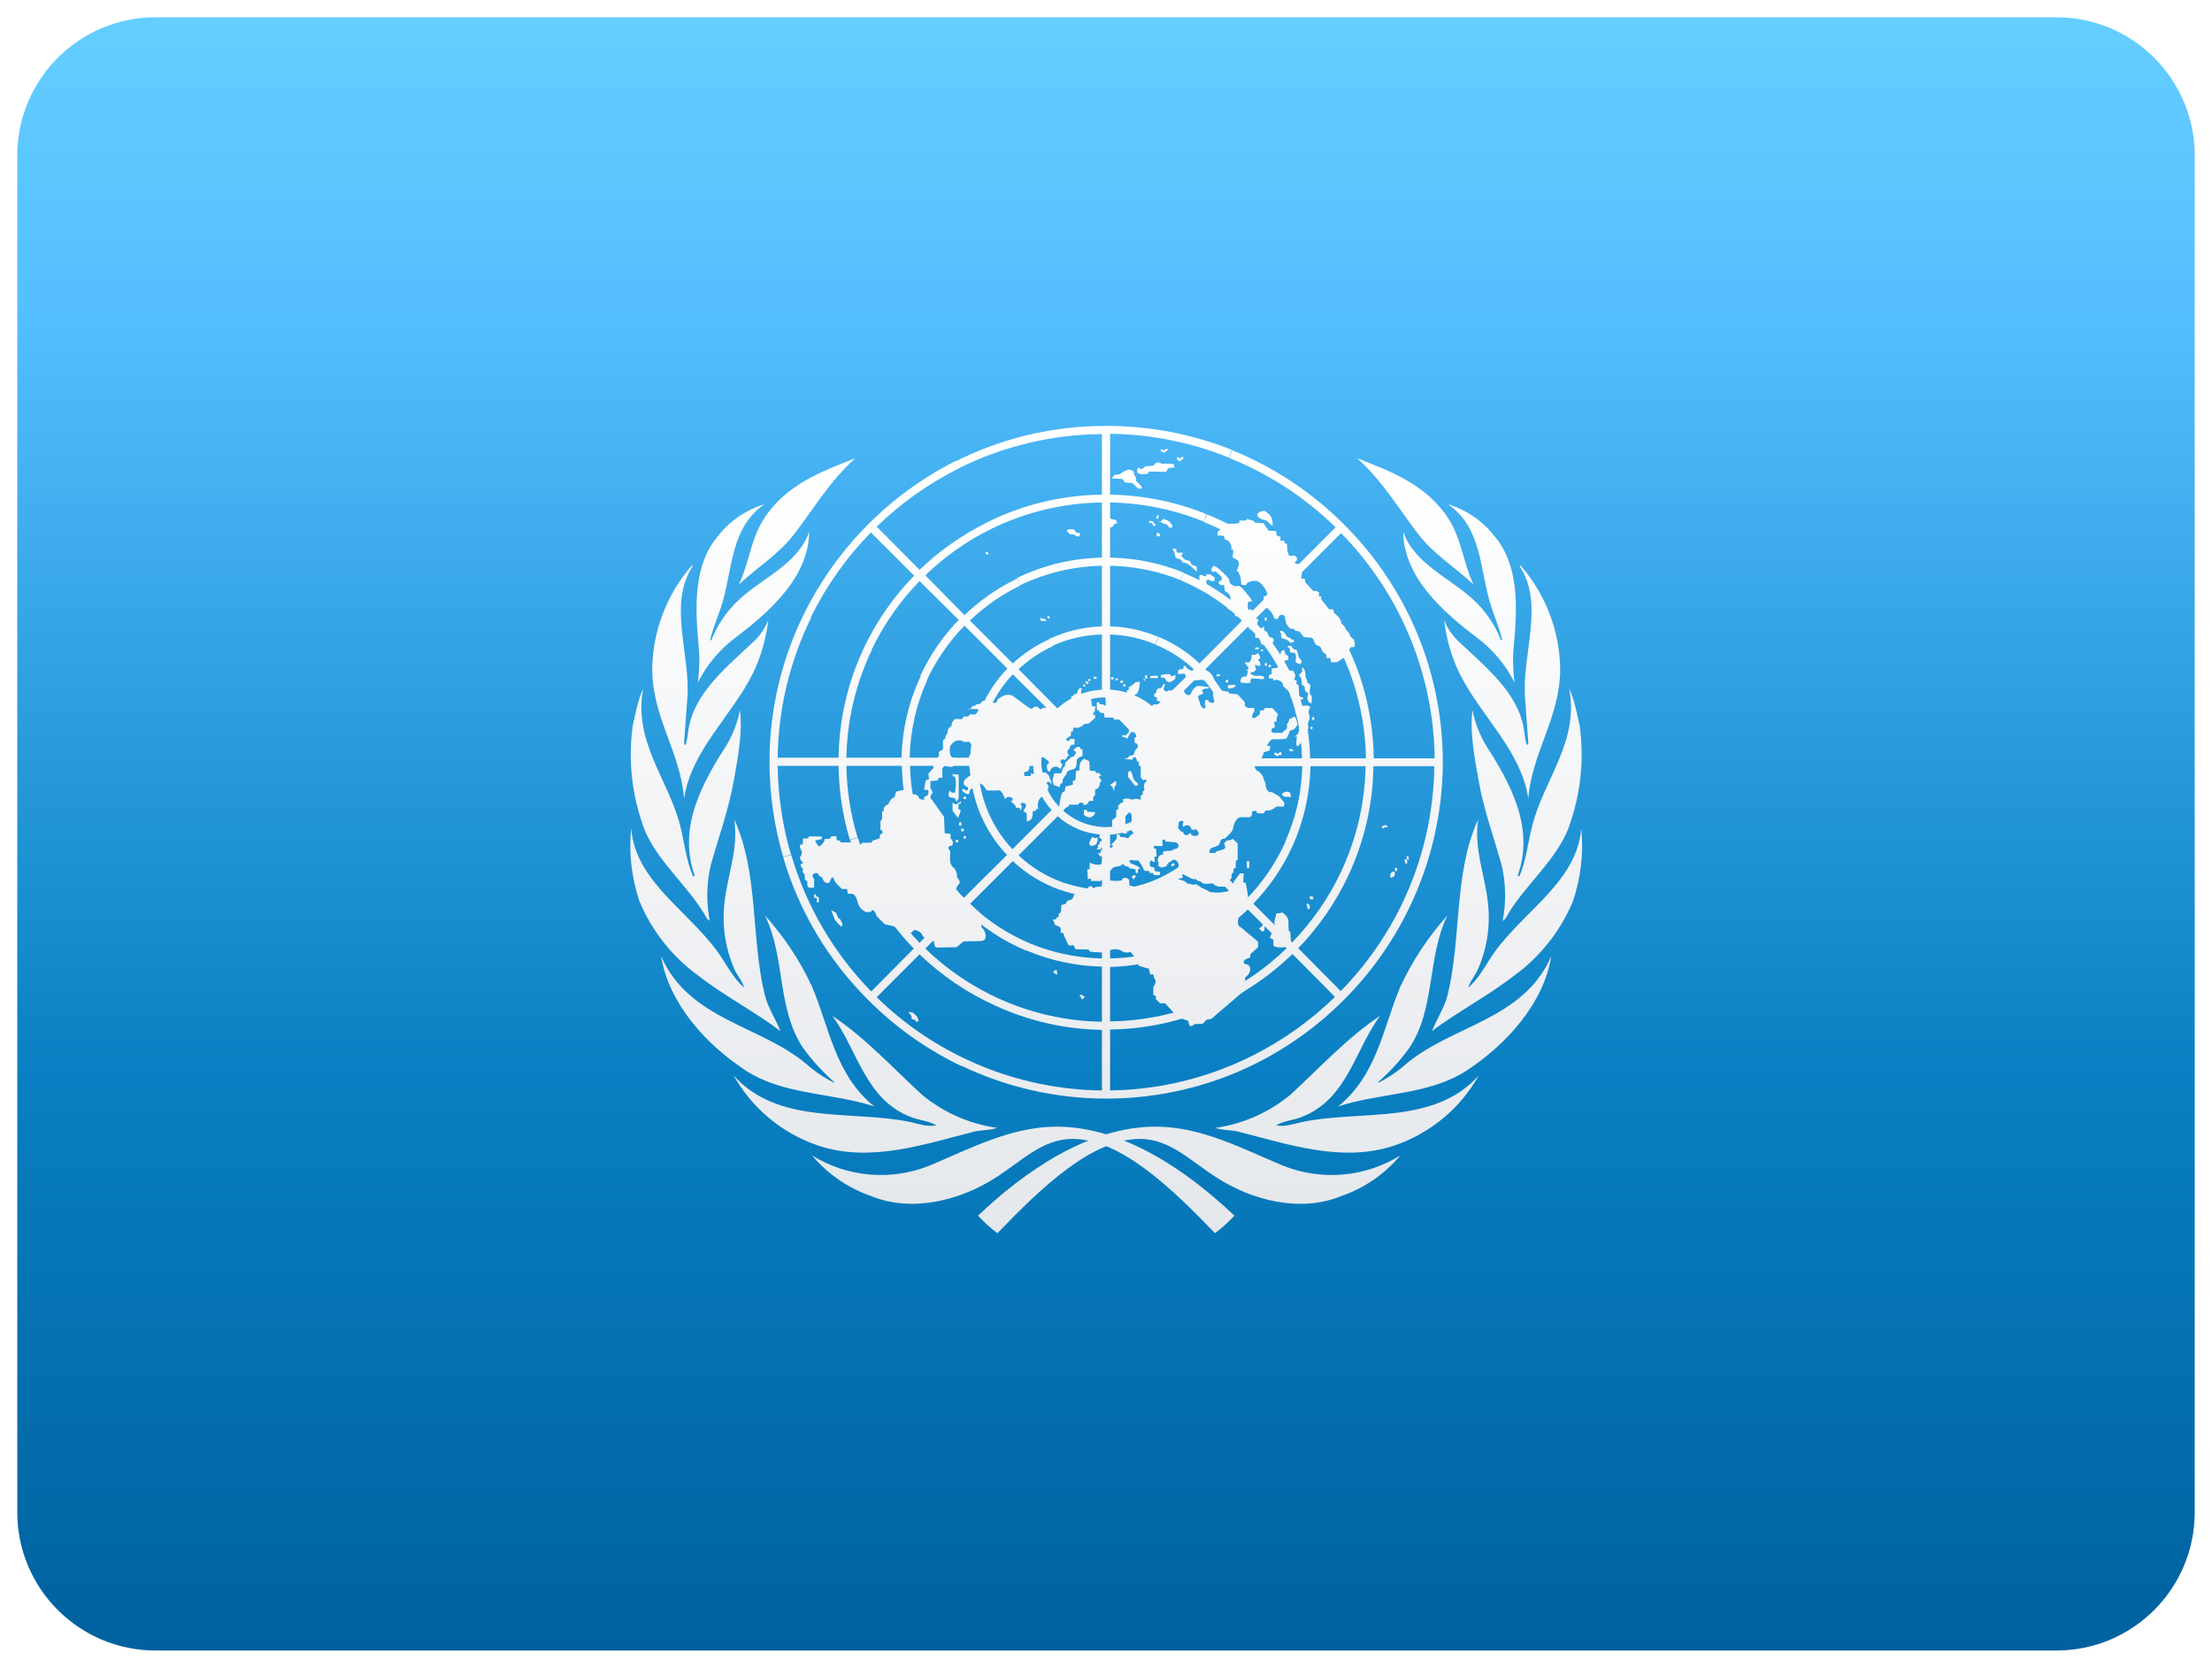
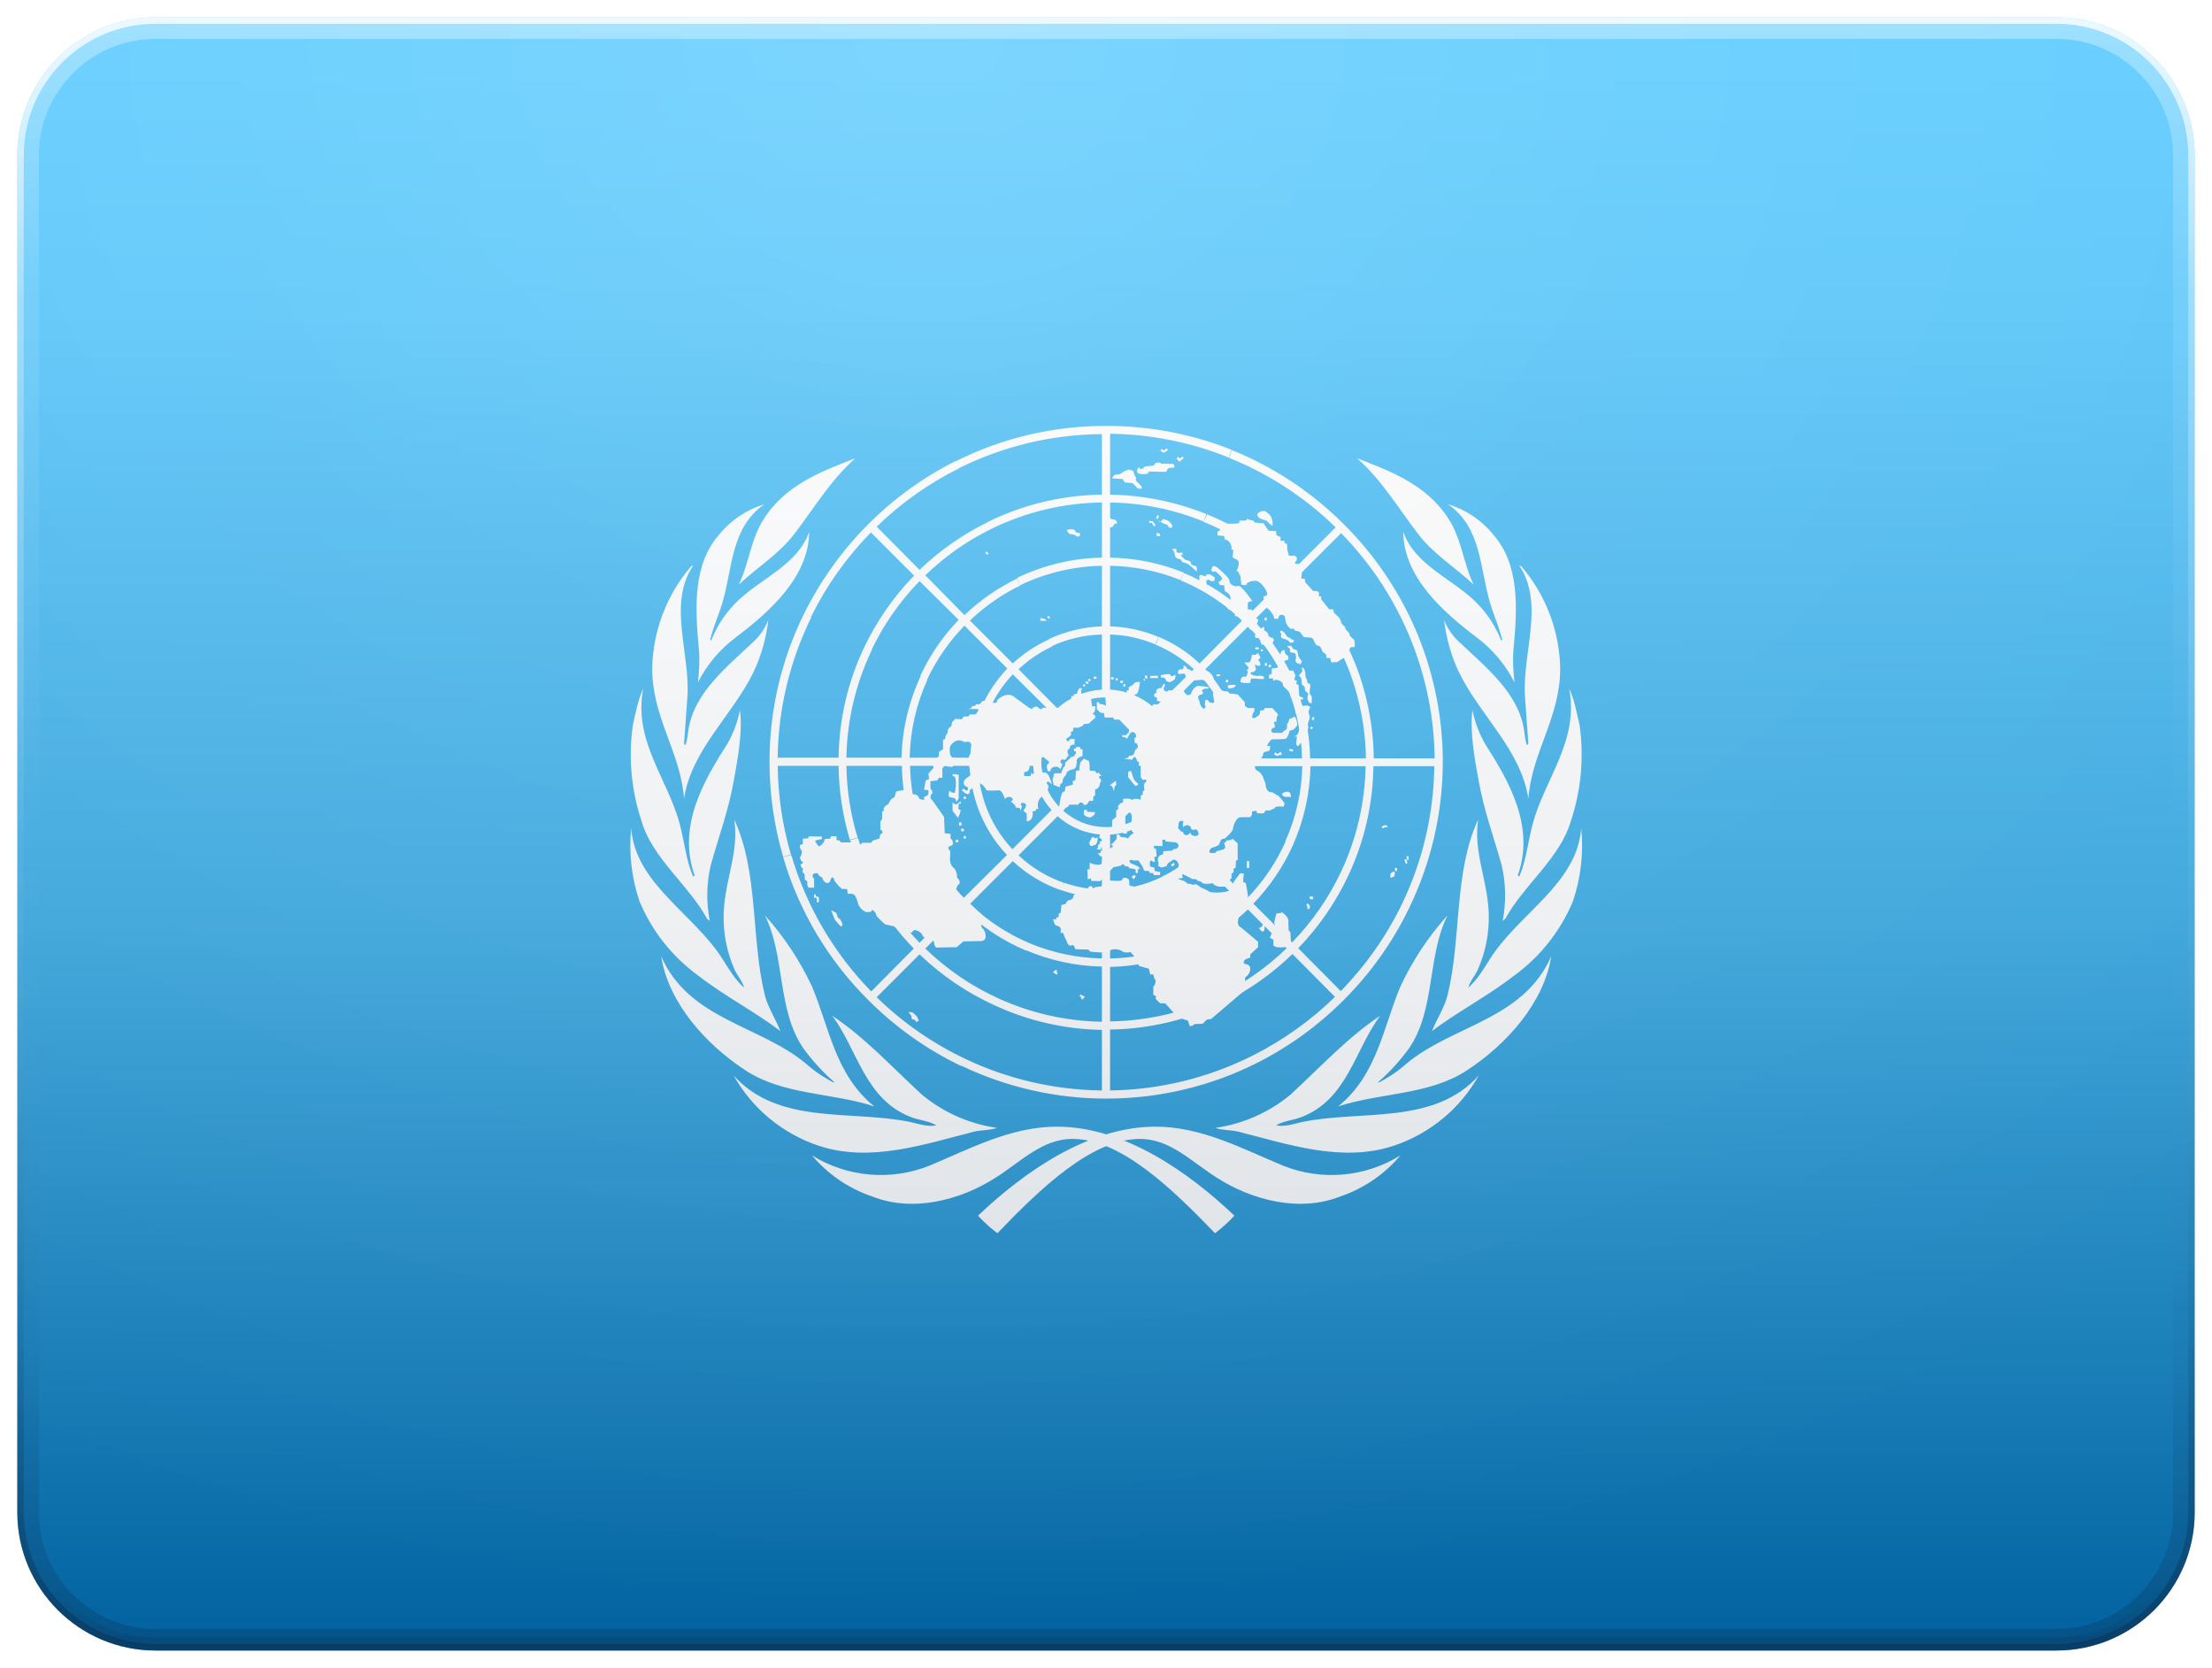
<svg xmlns="http://www.w3.org/2000/svg" width="1024" height="772" viewBox="0 0 1024 772" role="img" aria-label="United Nations">
  <defs>
    <clipPath id="card">
      <rect x="8" y="8" width="1008" height="756" rx="64" />
    </clipPath>
    <linearGradient id="paint-1" gradientUnits="userSpaceOnUse" x1="0" y1="8" x2="0" y2="764" gradientTransform="matrix(0.6349206 -0 -0 0.6349206 -5.079365 -5.079365)">
      <stop offset="0" stop-color="#64CEFF" />
-       <stop offset=".18" stop-color="#55BFFF" />
-       <stop offset=".65" stop-color="#087FC2" />
+       <stop offset="0.18" stop-color="#5EC7F9" />
+       <stop offset="0.55" stop-color="#40A7DC" />
+       <stop offset="0.86" stop-color="#1679B3" />
      <stop offset="1" stop-color="#00619E" />
    </linearGradient>
    <linearGradient id="paint-2" gradientUnits="userSpaceOnUse" x1="0" y1="8" x2="0" y2="764" gradientTransform="matrix(1.058201 -0 -0 1.058201 59.20106 -8.465608)">
      <stop offset="0" stop-color="#FFFFFF" />
-       <stop offset=".28" stop-color="#FFFFFF" />
-       <stop offset=".75" stop-color="#E4E7EB" />
-       <stop offset="1" stop-color="#D4DAE0" />
+       <stop offset="0.18" stop-color="#FCFCFD" />
+       <stop offset="0.55" stop-color="#EDEFF1" />
+       <stop offset="0.86" stop-color="#D8DCE1" />
+       <stop offset="1" stop-color="#CDD2D9" />
    </linearGradient>
    <linearGradient id="paint-3" gradientUnits="userSpaceOnUse" x1="0" y1="8" x2="0" y2="764" gradientTransform="matrix(-1.058201 0 0 1.058201 1142.999 -8.465608)">
      <stop offset="0" stop-color="#FFFFFF" />
-       <stop offset=".28" stop-color="#FFFFFF" />
-       <stop offset=".75" stop-color="#E4E7EB" />
-       <stop offset="1" stop-color="#D4DAE0" />
+       <stop offset="0.18" stop-color="#FCFCFD" />
+       <stop offset="0.55" stop-color="#EDEFF1" />
+       <stop offset="0.86" stop-color="#D8DCE1" />
+       <stop offset="1" stop-color="#CDD2D9" />
    </linearGradient>
    <linearGradient id="paint-4" gradientUnits="userSpaceOnUse" x1="0" y1="8" x2="0" y2="764" gradientTransform="matrix(0.6349206 -0 -0 0.6349206 -5.079365 -5.079365)">
      <stop offset="0" stop-color="#FFFFFF" />
-       <stop offset=".28" stop-color="#FFFFFF" />
-       <stop offset=".75" stop-color="#E4E7EB" />
-       <stop offset="1" stop-color="#D4DAE0" />
+       <stop offset="0.18" stop-color="#FCFCFD" />
+       <stop offset="0.55" stop-color="#EDEFF1" />
+       <stop offset="0.86" stop-color="#D8DCE1" />
+       <stop offset="1" stop-color="#CDD2D9" />
+     </linearGradient>
+     <linearGradient id="surface-rim" gradientUnits="userSpaceOnUse" x1="0" y1="8" x2="0" y2="764">
+       <stop offset="0" stop-color="#FFFFFF" stop-opacity=".8" />
+       <stop offset=".18" stop-color="#FFFFFF" stop-opacity=".3" />
+       <stop offset=".5" stop-color="#FFFFFF" stop-opacity=".05" />
+       <stop offset=".8" stop-color="#10203A" stop-opacity=".08" />
+       <stop offset="1" stop-color="#10203A" stop-opacity=".38" />
+     </linearGradient>
+     <linearGradient id="surface-lower" gradientUnits="userSpaceOnUse" x1="0" y1="690" x2="0" y2="762">
+       <stop offset="0" stop-color="#10203A" stop-opacity="0" />
+       <stop offset=".65" stop-color="#10203A" stop-opacity="0" />
+       <stop offset="1" stop-color="#10203A" stop-opacity=".16" />
+     </linearGradient>
+     <radialGradient id="surface-light" gradientUnits="userSpaceOnUse" cx="430" cy="40" r="900" gradientTransform="translate(0 -18) scale(1 0.82)">
+       <stop offset="0" stop-color="#FFFFFF" stop-opacity=".16" />
+       <stop offset=".4" stop-color="#FFFFFF" stop-opacity=".07" />
+       <stop offset="1" stop-color="#FFFFFF" stop-opacity="0" />
+     </radialGradient>
+     <linearGradient id="surface-bevel" gradientUnits="userSpaceOnUse" x1="0" y1="8" x2="0" y2="764">
+       <stop offset="0" stop-color="#FFFFFF" stop-opacity=".35" />
+       <stop offset=".16" stop-color="#FFFFFF" stop-opacity=".1" />
+       <stop offset=".5" stop-color="#FFFFFF" stop-opacity="0" />
+       <stop offset=".82" stop-color="#10203A" stop-opacity=".03" />
+       <stop offset="1" stop-color="#10203A" stop-opacity=".24" />
    </linearGradient>
  </defs>
  <g clip-path="url(#card)">
    <g transform="translate(8 8) scale(1.575)">
      <path fill="url(#paint-1)" fill-rule="evenodd" d="M0 0h640v480H0z" />
      <g transform="translate(-40.6)scale(.6)">
        <path id="un-a" fill="url(#paint-2)" d="M663.9 587a71 71 0 0 1-9.5 8.6c-21.2-22-46.2-46.2-69.9-46.2-14.7 0-25.2 11.2-37.6 19-17.1 11-40.6 17.2-60.7 9.1a66 66 0 0 1-29.2-20 64 64 0 0 0 57.5 5c19.7-8.2 39.9-19.1 62.4-19.1 33.2 0 64.8 22.5 87 43.6m-245.6-69c22 25 57.9 17 87.2 23.2 4.1 1 8 2.3 12.4 1.6-3.5-2.2-8.2-2.5-12.2-4-22.8-8.6-26.3-33-38.8-49.7 16 10.6 29.1 25 44 38.7a74 74 0 0 0 36.7 16.2c-3.2 1.2-7.4 1-11 1.8-24 6-50.6 15.4-76.2 7a75 75 0 0 1-42-34.8zm-35.2-58c13.7 31.1 48.2 33.6 71 52.6a64 64 0 0 0 13.5 9.2l.3-.2a100 100 0 0 1-15.1-16.5c-13.1-19-8.8-45-18.9-65.2a142 142 0 0 1 23.1 34.9c8.5 20.2 11.4 43.3 30.5 58.7-20.7-6.8-44.5-5.5-63-17.6-19.6-12.8-37.7-33-41.4-55.8zm-14.7-62.8c2 27.4 31 42 45 64.5 3 4.8 6 9.8 10.3 13.6-.7-2.9-3-5.5-4.4-8.3a63 63 0 0 1-5.3-32.3c1.3-14 7.1-27 4.9-41.7 12 25.9 8.1 58.2 15 86.1 1.6 6.2 5.3 11.6 7.6 17.5-11.7-9-27.1-17-40-27a86 86 0 0 1-29-36.5 85 85 0 0 1-4.1-35.9m.8-50.4c1.4-6.1 2.5-12.4 5.1-18-5 25.8 12.2 44.4 18 66.8 2.2 8.4 3 17.3 6.4 25.2q.5 0 .8-.4c-8.5-23.8 4-45.8 16-64.5a55 55 0 0 0 6.2-16.5c1.3 10.8-1 23.2-3 34.3-2.5 14.3-7.4 27.7-11.3 41.5a65 65 0 0 0-.5 27.4l-1.3-1c-9-16.6-26.8-29.6-32.1-47.8a103 103 0 0 1-4.3-47m9.5-27.8a79 79 0 0 1 19-50q.4-.4 1-.4c-12.6 19-1.1 43.2-2.8 64.9l-1.6 22.2c.2.2.2.9.8.6.8-2.5 1-5.1 1.4-7.7 3-18 18.8-30.4 32.1-43a29 29 0 0 0 7-10.4c-1.1 9-3.6 18.1-7.6 26.2-10.3 20.8-30.1 37.6-33.7 61.3-1.7-22.7-15.6-39.6-15.6-63.7m33-65.9a46 46 0 0 1 22-14.6c-16.5 11.3-15.6 31.4-20.6 48.2-1.8 6.1-4.5 11.9-6 18.2l.5.4a54 54 0 0 1 13.5-19.9c11.5-10.8 28.8-17.4 34.5-33.3-.3 22.1-19.1 38.9-36.3 51.9a63 63 0 0 0-18.2 21.8c.6-6 1-11.2.4-17.1-1.8-19.3-3-41 10.3-55.6zm66.5-37.1c-12.1 10.7-20.2 24.4-29.6 36.7-7.7 10.3-18.4 16.6-27.5 25.2 5-10.2 5.8-22 12.1-31.9 10.7-17 28.5-23.6 45-30" />
        <g transform="matrix(-1 0 0 1 1202.2 0) translate(0 0)">
          <path fill="url(#paint-3)" d="M663.9 587a71 71 0 0 1-9.5 8.6c-21.2-22-46.2-46.2-69.9-46.2-14.7 0-25.2 11.2-37.6 19-17.1 11-40.6 17.2-60.7 9.1a66 66 0 0 1-29.2-20 64 64 0 0 0 57.5 5c19.7-8.2 39.9-19.1 62.4-19.1 33.2 0 64.8 22.5 87 43.6m-245.6-69c22 25 57.9 17 87.2 23.2 4.1 1 8 2.3 12.4 1.6-3.5-2.2-8.2-2.5-12.2-4-22.8-8.6-26.3-33-38.8-49.7 16 10.6 29.1 25 44 38.7a74 74 0 0 0 36.7 16.2c-3.2 1.2-7.4 1-11 1.8-24 6-50.6 15.4-76.2 7a75 75 0 0 1-42-34.8zm-35.2-58c13.7 31.1 48.2 33.6 71 52.6a64 64 0 0 0 13.5 9.2l.3-.2a100 100 0 0 1-15.1-16.5c-13.1-19-8.8-45-18.9-65.2a142 142 0 0 1 23.1 34.9c8.5 20.2 11.4 43.3 30.5 58.7-20.7-6.8-44.5-5.5-63-17.6-19.6-12.8-37.7-33-41.4-55.8zm-14.7-62.8c2 27.4 31 42 45 64.5 3 4.8 6 9.8 10.3 13.6-.7-2.9-3-5.5-4.4-8.3a63 63 0 0 1-5.3-32.3c1.3-14 7.1-27 4.9-41.7 12 25.9 8.1 58.2 15 86.1 1.6 6.2 5.3 11.6 7.6 17.5-11.7-9-27.1-17-40-27a86 86 0 0 1-29-36.5 85 85 0 0 1-4.1-35.9m.8-50.4c1.4-6.1 2.5-12.4 5.1-18-5 25.8 12.2 44.4 18 66.8 2.2 8.4 3 17.3 6.4 25.2q.5 0 .8-.4c-8.5-23.8 4-45.8 16-64.5a55 55 0 0 0 6.2-16.5c1.3 10.8-1 23.2-3 34.3-2.5 14.3-7.4 27.7-11.3 41.5a65 65 0 0 0-.5 27.4l-1.3-1c-9-16.6-26.8-29.6-32.1-47.8a103 103 0 0 1-4.3-47m9.5-27.8a79 79 0 0 1 19-50q.4-.4 1-.4c-12.6 19-1.1 43.2-2.8 64.9l-1.6 22.2c.2.2.2.9.8.6.8-2.5 1-5.1 1.4-7.7 3-18 18.8-30.4 32.1-43a29 29 0 0 0 7-10.4c-1.1 9-3.6 18.1-7.6 26.2-10.3 20.8-30.1 37.6-33.7 61.3-1.7-22.7-15.6-39.6-15.6-63.7m33-65.9a46 46 0 0 1 22-14.6c-16.5 11.3-15.6 31.4-20.6 48.2-1.8 6.1-4.5 11.9-6 18.2l.5.4a54 54 0 0 1 13.5-19.9c11.5-10.8 28.8-17.4 34.5-33.3-.3 22.1-19.1 38.9-36.3 51.9a63 63 0 0 0-18.2 21.8c.6-6 1-11.2.4-17.1-1.8-19.3-3-41 10.3-55.6zm66.5-37.1c-12.1 10.7-20.2 24.4-29.6 36.7-7.7 10.3-18.4 16.6-27.5 25.2 5-10.2 5.8-22 12.1-31.9 10.7-17 28.5-23.6 45-30" />
        </g>
      </g>
      <path fill="url(#paint-4)" d="m409 262-2.1-1.2a97 97 0 0 1-17.9 25.4l-12.5-12.6a79 79 0 0 0 14.7-21.3l-2.1-1.2a77 77 0 0 1-14.4 20.8l-11.4-11.4a60 60 0 0 0 11.6-17.1l-2.1-1.2a58 58 0 0 1-11.2 16.6l-12.5-12.5a40 40 0 0 0 8-12.6l-2.1-1.2a38 38 0 0 1-7.6 12l-11.5-11.4a21 21 0 0 0 5.4-13h16.2a37 37 0 0 1-2.5 12.4l2.1 1.2a40 40 0 0 0 2.8-13.6h17.8a57 57 0 0 1-5 22.1l2.2 1.2a60 60 0 0 0 5.2-23.3h16.2a76 76 0 0 1-7.2 31l2.1 1.2a78 78 0 0 0 7.4-32.2h17.9a96 96 0 0 1-9.6 40.7za99 99 0 0 0 10-43 99 99 0 0 0-7.2-37.1l-2.2 1a96 96 0 0 1 7 34.9h-17.9a79 79 0 0 0-5.5-28l-2.2 1a76 76 0 0 1 5.4 27H380a60 60 0 0 0-4-20.6l-2.2 1a58 58 0 0 1 3.8 19.6H360a40 40 0 0 0-2.4-12.6l-2.2 1a38 38 0 0 1 2.2 11.6h-16.2a21 21 0 0 0-5.4-13l11.5-11.5a37 37 0 0 1 7.9 12.8l2.2-.9a40 40 0 0 0-8.4-13.6l12.6-12.6a58 58 0 0 1 12.2 19.2l2.2-1a60 60 0 0 0-12.8-19.9l11.5-11.4a76 76 0 0 1 16.1 25l2.2-1a79 79 0 0 0-16.7-25.7l12.6-12.6a96 96 0 0 1 20.5 31.3l2.2-1a99 99 0 0 0-21.8-32.8 99 99 0 0 0-33-21.9l-.8 2.3a96 96 0 0 1 31.3 20.4l-12.6 12.6a79 79 0 0 0-25.2-16.4l-1 2.2a76 76 0 0 1 24.5 16l-11.4 11.4a60 60 0 0 0-19-12.4l-.8 2.2a58 58 0 0 1 18 11.8l-12.5 12.6a40 40 0 0 0-12-7.8l-.9 2.3a37 37 0 0 1 11.2 7.2L334.2 203a21 21 0 0 0-13-5.4v-16.2a37 37 0 0 1 13.3 2.9l.9-2.2a40 40 0 0 0-14.2-3.1v-17.8a58 58 0 0 1 20.7 4.2l.9-2.2a60 60 0 0 0-21.6-4.4v-16.2a76 76 0 0 1 27.5 5.6l.8-2.2a79 79 0 0 0-28.3-5.7v-17.9a96 96 0 0 1 34.9 7l.8-2.3a99 99 0 0 0-36.9-7 98 98 0 0 0-44.2 10.4l1 2a96 96 0 0 1 42-10v17.8a78 78 0 0 0-33.7 8.1l1.1 2a76 76 0 0 1 32.6-7.8v16.2a60 60 0 0 0-25 6l1 2.1a58 58 0 0 1 24-5.7V179a40 40 0 0 0-15.7 3.8l1 2a37 37 0 0 1 14.7-3.4v16.2a21 21 0 0 0-7 1.6l1 2a19 19 0 0 1 7.2-1.3 19 19 0 0 1 13.4 5.5A19 19 0 0 1 339 219a19 19 0 0 1-19 19 19 19 0 0 1-13.4-5.6A19 19 0 0 1 301 219a19 19 0 0 1 5.6-13.5 19 19 0 0 1 6.2-4.1l-1.1-2.1a21 21 0 0 0-6 3.8l-11.4-11.5a38 38 0 0 1 9.9-6.7l-1.1-2a40 40 0 0 0-10.5 7L280 177.3a58 58 0 0 1 14.8-10.3l-1-2a60 60 0 0 0-15.4 10.7L266.9 164a76 76 0 0 1 19.3-13.6l-1-2a79 79 0 0 0-20 14l-12.6-12.7a97 97 0 0 1 24.3-17.2l-1.1-2.1a100 100 0 0 0-44.5 44.8l2 1a97 97 0 0 1 17.6-24.8l12.7 12.7a79 79 0 0 0-14.5 20.7l2 1.1a76 76 0 0 1 14.1-20.2l11.5 11.4a60 60 0 0 0-11.3 16.5l2 1.1a58 58 0 0 1 11-15.9l12.6 12.6a40 40 0 0 0-7.8 11.8l2.1 1.2a37 37 0 0 1 7.3-11.3l11.5 11.4a21 21 0 0 0-5.4 13.1h-16.2a38 38 0 0 1 2.8-13.2l-2-1.2a40 40 0 0 0-3.2 14.4h-17.8a58 58 0 0 1 5.2-22.9l-2-1a60 60 0 0 0-5.6 23.9h-16.2a76 76 0 0 1 7.5-31.7l-2.1-1.1a78 78 0 0 0-7.7 32.8h-17.9a96 96 0 0 1 9.9-41.3l-2.1-1.1a98 98 0 0 0-10.2 43.6 99 99 0 0 0 4 27.9l2.3-.6a97 97 0 0 1-3.9-26.1h17.9a79 79 0 0 0 3.3 21.7l2.3-.6a76 76 0 0 1-3.3-21.1H260a60 60 0 0 0 2.8 17.2l2.4-.6a58 58 0 0 1-2.8-16.6H280a40 40 0 0 0 2.3 12.2l2.3-.6a38 38 0 0 1-2.2-11.6h16.2a21 21 0 0 0 5.4 13l-11.5 11.5a37 37 0 0 1-7.9-12.9l-2.3.6a40 40 0 0 0 8.6 14l-12.7 12.6a58 58 0 0 1-13.2-22.2l-2.4.6a60 60 0 0 0 14 23.3L265.2 272a76 76 0 0 1-18.1-30.8l-2.3.6a78 78 0 0 0 18.7 31.9L251 286.3a96 96 0 0 1-23.5-40.1l-2.4.6a98 98 0 0 0 25 42 99 99 0 0 0 27.3 19.4l1.2-2.1a96 96 0 0 1-26-18.1l12.6-12.6a79 79 0 0 0 22.1 15l1.2-2a76 76 0 0 1-21.6-14.7l11.4-11.4a60 60 0 0 0 18.2 12l1.2-2.1a58 58 0 0 1-17.7-11.6l12.6-12.6a40 40 0 0 0 14 8.5l1.1-2.1a37 37 0 0 1-13.4-8.1l11.5-11.5a21 21 0 0 0 13 5.4v16.2a38 38 0 0 1-11-2l-1.3 2a40 40 0 0 0 12.3 2.4v17.8a58 58 0 0 1-21.1-4.4l-1.2 2a60 60 0 0 0 22.3 4.8v16.2a76 76 0 0 1-30.3-6.8l-1.2 2a78 78 0 0 0 31.5 7.2v17.8a96 96 0 0 1-40.2-9.3l-1.2 2a99 99 0 0 0 42.6 9.7c15.8 0 31-3.7 44.6-10.6l-1.2-2.2a96 96 0 0 1-42.2 10.4v-17.9a78 78 0 0 0 34-8.3l-1-2.1a76 76 0 0 1-33 8v-16a60 60 0 0 0 25.6-6.4l-1.1-2.1a57 57 0 0 1-24.5 6v-17.8a40 40 0 0 0 16.3-4l-1-2.2a37 37 0 0 1-15.3 3.8v-16.2a21 21 0 0 0 13-5.4l11.5 11.5a38 38 0 0 1-9.3 6.3l1.1 2.2a40 40 0 0 0 9.9-6.8l12.6 12.5a58 58 0 0 1-14.3 10.1l1 2.1a60 60 0 0 0 15-10.5l11.4 11.4a77 77 0 0 1-19 13.5l1.2 2.1a79 79 0 0 0 19.5-13.9l12.5 12.6a97 97 0 0 1-23.9 17.1l1.2 2.2a99 99 0 0 0 25.3-18.4A99 99 0 0 0 409 262" />
      <path fill="url(#paint-4)" d="M325.7 196h-.6v.7h.6zm-1.5-1h.8v.6h-.8zm-1.4-.2.6.1.1-.6h-.7zm-.6-.2h-.7v-.7l.8.1zm-5.8-.8h.8v.6h-.8zm-1.7 1.2.7.1v-.6h-.6zm0 1-.7-.3v-.6l.9.3zm-1.4.7v-.6l.5-.1.1.6zm-78.6 61.6v-.5h-.5v1h.8v1.3h.6v-1.5zm7.5 9-1-1-.9-1.1-.4-1-.7-1.8 1.5.8.5 1.4.7.5.7 1.5zm20.7 27.1-.1-.9-.9-1.2 1.3.2 1.2 1.1.6 1.3-.8.4-.3-.6zm54-91.9h-1l-.3-2.2.6-.4v-1.1h-3.5v-1.1l.4-.3-.8-.3-.6.8-.2.9-1 .2v.5h-.7v1.3l-2.8 2.3-5.6-.2c-.3 1-1.3 0-1.3 0-.3-.7-1.6 0-1.6 0 0 1-2-.6-2-.6l-3.4-2.5c-2-1.8-5 .5-5.1 1 0 1.4-2.3.3-2.3.3s-2-.6-2.3.2-1.6.6-1.6.6l-.2.4-1 .2-.2.6-1.2.2h3c.8-.2-.3 1.7-.8 1.6H280l-.5.6h-1.3l-.6.8-1.9-.1s-1 .9-1 1.2c.1.3-.2 1.2-.5 1.2s-.9 1-.7 1.2c.2.3-.6 1.3-.6 1.3l-.2 1-.6.3v2.7l-1.2.8v1.2l-1.8 2 .2 1.5-1.5 1.7.2 1.6-.9.3-.2.7-.4 2.1 1 .1c.5-.2.4 1.3 0 1.6-.4.2-1.5.6-.9 1s-1.6.3-1.6-.3-1.2-1.2-1.5-1-.8-.9-.8-.9c-1-1-4.4.1-4.4.1l-.5 1.7c-1.1.1-1.8 2-1.8 2-1 .3-1.6 1.4-1.3 1.7s-.5.4-.5.4v2.2l-.5.7v2.5c.7 0 .6 1 .6 1-1 .2-.8 1.5-.8 1.5l-2.1.7-.4.6h-2.6l-.7.6-.7-.7h-5l-.2-.5-1-.2v-1.1h-1.6l-.3.7-1.6.1c.1 1-1.6 2.5-1.8 2.1s-1.3-1.5-.8-1.7l1.8-.4v-.7l-3.7-.1-.4.6-1.5.1v1.6l-.7.2c-.5.3.1 1.4.1 1.4.7.7 0 1.9 0 1.9-.7.6.4 1.7.4 1.7.8.2-.5.8-.5.8.2 1 .8 1.3.8 1.3-.6 1 .4 1.5.4 1.5l.1 1.7.7.4v1.2l.4.7h1.6v-2.6c-1.5-1.6 1.1-2 1.2-1.4s1.2 1 1.2 1c.2 1.5 2 2.4 2.4.8.5-1.5 1-.6 1.2.1.3.8 2.2 2.5 2.2 2.5h1.5l.2 1.4c1.7-.1 2.2 0 2.9 2.4a4 4 0 0 0 2.6 3l1.4-.1c0-1.3 1.4.2 1.4.8s2.7 2.9 2.7 2.9l2.7.6 2.5 2 1.9-.2h.8c.5-1.7 2.9.1 3 .7s1.8 1.7 2 1.2 1.3-.2 1.5 1.3 1 1.2 1 1.2l5.6-.1 2-1.7 5.1-.1c2.6-.1 1-3.7.5-3.7-.9-.7.3-3.6.3-3.6l-7.3-6.8c-1.7 0-.2-2.4-.2-2.4 1.3-.8-.3-2.2-.3-2.2.2-1.2-.7-2.6-.7-2.6-1.8-1.2-1.3-3.5-1.3-3.5V245c-1.5-1.4.6-1.6.6-1.6.7-1.2-.5-2.1-.5-2.1V240l-1.7-.2-.2-4.8-3.6-5.1c-.7-.2-.2-1.5-.2-1.5 1-.5-.2-1.7-.2-1.7v-2.2l2-.2.5-.8h1v-2.6c.4-1.4 1.6-.7 1.6-.7l1.4.1.8-1.5.2-1.2h-1c-1.3-.8-.7-3.4-.7-3.4 2-2.9 4.1-1.2 4.1-1.2l1.4-.1c2.1 1.4.2 4 .2 4-.4.6-.2 2.5-.2 2.5l.5 3.3-1.3 1c-1 .7-1 2.1.1 2.4.8.1.5 2-.7.7-1.8 0 1 1.6.2 1.2 1.8 1 1.4-.8 1.4-.8l2.4-1.9c1-.7 2.5 1.5 2.5 1.8s4 .1 4 .1c1 .7 1.5 2.6 1.5 2.6 1-1.5 3.4-.1 1.7.7 1.6 1 1.6 1.9 1.6 1.9 1.3-.4 1.3.6 1.3.9l.4-1.5c-1.5-1.1 2-1.5 1 .5l-.6.9 1 .8v2.3c2.3-.2 1.7-2.9 1.7-2.9l1-.2c0-1 .7-.4.7-.4-.7-3.4 1.6-4 1.6-4 1.3-.4 1.4-3.1 1.4-3.1-1-.4-.4-1.8.6-.6s-.6-2.4-.6-2.4l-.8-.7-1.1-.1-.1-1.1h-1.8l-.3 1.4-.7.2-.2-.4-.3 1H296l-.1-1.1 1-.3.5-.6.3-1.7h1.3l1.7-.5c0-1.7 1-1.3 1-1.3l.6.5.9.7v.6l-.5.3-.1.8.3 1.2h.7c.3-1.7 2.4-1.7 3-.6l.6-1.5c-1.4-.7 0-1.8.4-1.3s1.3-1.3 1.3-1.3.7 1 0-.3c-.7-1.2.5-1.8.5-1.8-.2-1.2 1.3-1 1.3-1l.1-1.7h-1.4c-.3 1.4-1.5.1-.9-.2s1.2-.9 1.2-.9v-1l.6-.2.1-1h1.5l1.3-.6.3-.5 1.4-.1 2-1.8-.2-.8c-1.2 0 0-1 0-1z" />
      <path fill="url(#paint-4)" d="m276.7 222.6-1.8-.2.1.7h.5c.8 1.4.1 4.8.1 4.8s-1.2.1-1.4-.5-.7 1.3-.3 1.7 1.8 0 2 1c0 1.2.8-.6.8-.6z" />
      <path fill="url(#paint-4)" d="m276.7 231.2.6-.1.1-.7-1.5 1-1-.6v2.4l1.6 2.1.6-1.4.2-.9-.7-.3zm.8 6.4v-1h-.7v.9zm-.9 4.8v-.7l-.8.1v.7zm1.2-3.1a.4.4 0 0 0 0-.9.4.4 0 0 0-.4.5q0 .3.4.4" />
      <circle cx="278.5" cy="241" r=".4" fill="url(#paint-4)" />
      <circle cx="278.5" cy="229.4" r=".4" fill="url(#paint-4)" />
      <path fill="url(#paint-4)" d="m312.4 214.5-1-.1-.3.5h-.5v.8h.5l.1.6-.4.4-.2.5-.8.2-1.8 1.7v.8l-.6.7-.6 1.6h-2l-.5 1.9.3 1.5 1.8.7.2-1 .6-.3.1-1 .4-.7.6-.7.2-.8 1-.6 1.2-.3.5-.6.2-1.2v-.9l.5-.6 1.2-.5v-2h-.6zm2.8 6.9v-1.5l-.2-1.3-1.5-.7-1 1-.3 1.4v1l-1 .2-.2 2.7-.8.3.1 1-1 .3-1.2.3-.2 1.3-.8.5-.4 1.3-.5 2.9s1 1.7 1.4.9c.5-.8 1.3-1 1.3-1l.3-.6h2.7c.2-1 1.5-.6 1.5-.1s1 0 1 0l.7-1h1.1l.1-1.3.5-.3V227c1.6-.5 1.4-2 1.4-2l.4-.5-.2-.7c-.8-.3-.4-1 .1-.8s-.7-1-.7-1c-.6.6-1-.5-1-.5zm1.6 12.2c0 1.2-1.6 1.6-1.6 1.6l-1-.3-.7-.5V233l.8-.1.2.6zm5.4-6.5c.2 1 .2-1.4.6-1.3s.1-1.4.1-1.4l-1.8 1.3c.9.1 1 1 1.1 1.4m5.3-5.2c.4.9.3 2.2 1.8 3.2.5.3-.3 1-.8.7l-2-2.5V222c.4-.8.8-.5 1-.1m.3 31 .3.5.7-1-.6-.3-.7.5zM325 251v1.2m14.4-2.6.8-.5-.3-.6-.8.5zm28.9 21 .9.5v1.7c1.3 1.2 5.2.2 5.2-.1l-.2-3.8-.5-.5-.1-2.5c.4-1.3-2-3.2-2.1-2.8s-1.5 0-1.5.5-.8 2.4-.4 3.1-.3.7-.4 1.4-1.1 2-1 2.6zm-2.2-4c-.2.8-1 1.2-1.3 1-.4-.4.5.4.7.8q.5.6 1 0c.2-.4 0-1.3.3-1.7s-.6-.5-.7 0zm-4.7-18.6h.7v2h-.7zm10.4-19.4c-.5-.6 2-1.7 2.4-.4s0 1-.4.9-1.4.3-2-.5m2.1-13.6v.6l1 .2.1-.6zm-4.5 1.6.8.5h.3l.6-.4v.2l.6-.2-.2-.5v-.3l-.4.1-.7.5-.7-.5zM375 192h-1.5s.5.2-1-1.1c-1.3-1.3-2.2.3-2.2.3l-1.6.2v1.6l-.8.3v1h1.2s0 1.1.3.6 2.8.1 2.6 1.4c-.1.5 2.5 1.8 2.2 3.4 1.3.2 1 1.5 1 1.5l1.7.2.5-1 .5.1v-.6l-1.1-.3-.2-3.3-.7-.5.2-.8-.8-.3.4-1.3zm4.3 10.3h-.8l-1.8.2-1 2s.5.3 1 1c.3.7.5 4.8-.7 5.5s.1.3.1.3l-.2 2.3c.3 1 .8.5 1.1 0s.6-.6 1-1.1 1-1.5 1.1-2.2.6-1.8.3-2.1.3-1.7.3-1.7.4-.8 0-1.6.1-1.8.4-2.2zm1.2 4.2.1-.8h.6v.8zm0 2.8-.5-.3.3-.6.5.3zm-.9-8-.4-1s0-.8.2-1.2-.4-.8-.7-1c-.3 0-.2-.8-.3-1.2s-.8-.7-.8-.7l-.2-1.9c0-.3-.9-.7-.6-1l.8-.9c.3-.2-.3-1.6.2-1.3q.6.5.7 1.2c.2.4 0 1.8.4 2.1s0 1.4.7 1.4c.8 0 .3 1.9.3 1.9s-.2 1.4.3 1.5.2 2.5.2 2.5zm-6.4-16.5c.3.4.9.7.9 1.1s-.2.7.4.8q.9 0 1.2.4c.2.5.2 1.4 0 1.8q0 .8.7 1c.7.2.6 0 .6.4 0 .3.6-1.1.6-1.1-.5-.4-1-1.3-1-1.3l-.4-1.7c0-.2-.7-.4-1-.5s-.8-1-.8-1zm1-.9q-.4-.6-1-.9t-1.1-.4a.7.7 0 0 1-.6-1c.2-.4-.3-.6-.3-1s.3-.4.8-.1.4.4.8.9.6 1 1 .9.7.9 1 .6c.5-.3.4.7.4.7zm-11.7 11.4c.5.6-3 .4-3 0s.3-1.8 1.2-1.5 1-1.8 1-1.8-.8.1-.1-.3 0-1-.3-1.3l-.6-.8h1.4c.6-.4.8-2.3.8-2.3 1.2.4 1.8-.5 1.8-.5l.6 1.2c.4.5-1 .7-.5 1s.7 1.2.5 1.5-1.3 0-1.3-.3-.4.5 0 1-.5 1.2-.7 1.2-1.5.2-.4.8c1 .6 2.3.3 2.3.3s.9 0 1.2.4q.3.7-.6.6l-3-.2s-.6.7-.3 1m-6.4 1c.5-.1 1.7-.2 2 0 .1.4-.8.8-.8.8l-1.2.2q-.7-.9 0-1m12.9-8.5c.8-.4 2.5-.4 2.4-1s1-.9 1-.9l.3 1.2.9.7v1l-.7.2c-1.1.3-.4.8-.4.8H370l-.3-1-.8-1zm-4-5.5c.7 0-.1 2.3 1.5 2.1s0 .7 1.3.8c1.2.1.9-.9 1.3-1.6q.6-1-.5-1.3c-.7-.2-.7-.2-1-1-.1-.8-1-1-1-1l-.2-1.2-1.3.8-1.3 1.7c0 1.3.7.7 1.3.7zm2.7 8.5.3-.6.6.3-.3.6zm-1-1h.6v.8h-.6zm.5-13.4v.9h-.5l-.1-.8zm-1.7 9.4h.6v.5h-.6zm-1.6 0v-.6h1v.5zm-8.2 9.8-.6-.3.3-.7.6.3zm-3.2-1.9v-.6h1v.5zm-17.3-.2-2.2.1v.6h2.3zm-3.6.9-.2-.9.6-.1.2.9zm-.4.6-.2-.5.3-.1.2.5zm5-1.7-.1.7 1 .1s.5.4.5.7.7.6 1.1.6 1.5-.8 1.5-.8.5-1.4.1-1.3-1.2.7-1.3.1c0-.6-1.3-.3-1.3-.3zm5-1c0 .2-.3.6.3.7s1.7-.4 1.8.2.1 1 1 1.3l1.8.4 2-.2s1.3.3 1.6.5q1.6 1.8 2.1 1c.3-.5 0-1.7-.2-2 0-.5-1.5-2.4-2-2s-.6 0-1.5.3-2.8.1-2.9-.3c0-.4-1.5-.6-1.5-1s-1-1-.9-.3-.7.9-.9.7-.8.6-.8.6zm22.9-13 .7-2.3c-1-.2-.8-1.3-.8-1.3-.1-1-1.5-2-2-1.6s-.3-2.1-.3-2.1.9-.6 1.3-.3-3.4-5.1-4.2-4.6-2.6-.5-2.5-1.4c.1-1-3.6-4-3.6-4s-1.2-.8-1.4-.2-.6 1 0 1.4.5-.5 1.2.2 2 1.6 1.5 2.2l-1 .8.6.8h1.1l.2 1.7s1.2.6 1.5 1.3q.4 1 0 1.6c-.3.4-.9 1-.8 1.8.1.7 1 1 1 1h.7l.6.4v1.3c.8-.2 2.1 1 2 1.6 0 .7.2.3 1.2 1s.7.8 1.4 1.4q1.1.7 1.6-.8z" />
      <path fill="url(#paint-4)" d="M347.5 165.6c0-.4-.3-1.8.3-1.7.6 0 .2 0 1 .3s.7-.5.7-.5h1.1l1.4 1-.2 1h-1c-.5-.7-1.5-.4-1.3.3s-.5 2-.9 2.1-1.7.1-1.6-.5zm-.8-2.7v-.9s0-.8-.6-.8-1.4-.6-1.2-1-1.7-.8-1.7-.8-1.7-1.6-1-1.4c.5.2.2-.7.2-.7s-1.2.2-1.5 0c-.3 0-.2-1-.2-1s-1.2-.2-1.2 0 .4.4.6 1 .1 1.6 1 1.8 1.1.4 1.2.8 1.2.5 1.2.5l.8.4zM336 152.5l-.3-.8-.8-.2v1zm-.3-4.2c-1-.8 1.4.6 1.4.6.8 0 1.3.6 1.3.9s1 .2 1 .2l.1-.7-.8-1-.7-.5s-1-.1-1-.4-1 1.2-1.4.9zm18.3.6c-.3.9-.4 2.1-.9 2.1s-.3 1.3-.3 1.3l1.7.1c.4.1.4 1.1.4 1.1 1.5 0 2.1 2 2 2.5-.3.5.5.5.5.5s0 1.6-.2 2 1.3.7 1.7 1.3-.2 2.6-.5 2.7.8.5.7 1 .3 0 .4.8l.3 2.5 1.4.1c.2-1.3 2.8-1.4 3.2-1.2 1.7.6 3 3.2 3 3.8s-1.1.7-1.1.7l.2 3c1.7.5 3 3 2.9 3.3-.2.4 1.2.3 1.2.3.2-1.8 1.9-1.2 2-.6 0 .6.4 2 .4 2l.5.8.7.7h1l.4.6 1.2.2s1.1 1.2 1.2 1.5 1.6.2 2 .3q.8 0 1.1.9c.1.5.7 1.3.7 1.3s1.2.3 1.3.7l.6 1.3 1 .8.1 1h1.1l.3 1.3 1.8-.1 1-.7a6 6 0 0 0 2.3-2c.1-.5.3-2 1.3-1.7s.3-2.2.3-2.2-1.4-1-1.3-1.5-1.4-1.5-1.3-2c.1-.3-1.3-1.2-1.2-1.6s-.7-1.5-.7-1.5L387 175l-.2-1h-1.2l-2.4-3 .1-.8h-.7V169l-.7-.4h-1l-2.3-2.5-.2-1.1h-1l.2-2.1c.7-1 .3-2.7.3-2.7s-1.4.7-2.1.4.3-1 .3-1v-.8l-.6-.6s-1.7.2-1.8-.1l-.4-1.6-.1-1.7-.7-.3-.1-.7-1.1.1v-1.2l-.6-.2-.6-.3-.1-1.2-2.2-.1-.7-1-.8-1.2-2.5-.2-.6-.6-1-.2-.7-.3-.3.5h-2v.7c-1 .5-5 0-5 .4zm10.5-2.7c-.2-.7 2-1.5 2.5-.9s1.9.7 2 3.8c.1 1-1.7-1.1-1.7-1.1l-1.5-.5q-1.2-.4-1.3-1.2zm-29.3 1.3-.5-.3.4-.9.5.3zm-5.1-10-1.3-1.3v-1l-.4-.5-.4-1.4-1.3-.4-1.3.5-1.4.9-1.5.2-.8 1 3.2.2.6 1 2.3.2 1.5 1.5c1.3.5 1.6-.2.8-.9m-.2-5c-.2-.8-1.5 1.2-.2 1.6s2.6 0 2.6 0l.3-.6 5 .1c.4-.4.6-1 .6-1s1.2-.4 1.7-.2 0-1.4-.4-1.2-1.5 0-1.5 0h-1.8c-.1-.6-1.7-.3-1.8 0-.1.5-.7.6-.7.6l-2.3.2c-.2.6-1.4 1-1.5.6zm-9.9 17.2c1.5.5 2.1 0 2.2-.3q0-.5.8-.6c.6-.1-.1-1.3-.7-1.2q-1 0-1.3-.7c-.1-.6-1.1-1.9-1.2-.9s-.7 1-.6 1.8c.1.7.4 1.7.8 1.9m-11.5 1.1c0-.4 2-.4 2.3-.1s.1.8 1 .8.5.6.4 1c0 .2-1 .1-1.2-.2 0-.3-1.6-.4-1.6-.4s-.8-.6-.9-1.1m34-21.7-.8.6-.5-.5-.5.5.7.7.2.2.2-.2 1-.8zm-5.5-1.8-.7-.4-.3.5.8.5h.3l1.1-.7-.3-.5zm-3.3 20.8-1-.1v.6h.8l.6 1 .5-.3-.7-1zm-33 28.2.1 1.1h1.5c.6 0-.5-.7-.5-.7s-1.2.1-1-.4zm2 0 .3-.4.6.5-.4.4zm-18.2-18.9.4-.4.6.6-.4.4zm29 130.3-1-.5-.3.5.6.3-.2.2.4.5.5-.5.3-.3zm-7.8-7.3-.4-.5-.6.5-.3.3.4.2.7.5.3-.5-.4-.3zm74.2-19.2c-.1-.5-.7-.7-.8-.8l-.2.6.2.1.1.5-.1.2.4.4q.6-.5.4-1m1-2h-1v-.9l1 .2zm23-7.8c.5-.3 1-.8 1 .4-.1 1.1-.6.7-1 1.1-.3.4-.6-1.1 0-1.5m5.1-4.3-.2-.7-.5.3.1.4q0 .3.2.5.1.2.4 0l-.1-.5zm-1.3.5.4 1.2.5-.2-.3-1.2zm-2.2 2.4h-.6c0 .4 0 1 .5 1l.2-.5zm-2.6-12-.4-.5q-.7-.2-1.5.4l.3.5q.7-.4 1-.4zm-27.7-32.4c-.4.4-1.3.6-1.3.6l-.3 1-.4.5v1c0 .7-1 1.1-1 1.1l-.4.5h-2.7c-1-.4-.3-1.6.3-1.5s-.1-1.7-.1-1.7l.8-.1s0-1.8.4-1.8q.3-.2-.5-1c-.4-.3-1-1.3-1.3-1.2h-2l-.3.6-1.1.2-.1 1c-.6.8-3 2.3-2-.2l.4-.7v-.9h-1.8s-1-.4-1-.8v-.9l-2.1-2.3-2.5-.3-.2-.5-1.5-.2c-1.8-1-3.4-.1-3 1.4.2 1.5.7 2.1-.3 2.1s-1.2-.8-1.2-.8-.8-.3-.8.1-.3 1.2 0 1.6-.4 1-.7.7-1-1.2-.9-1.5c.2-.3-1.4-2.2.2-2.5s0-1.2.5-1.4l.8-.4h.8l.5-.4-1.3-.2-.8-.1-1.5-.1a4 4 0 0 0-1.8 2.2c-.8 1.5-2.7-.6-2-1.4s-2.2-.1-2.7.3-2 .2-2 .2c-.3.9-1.7-.1-1.3-.7l.4-1-.5-.2-.6 1.2c-1.3 0-1.7.8-1.5 1.3.3.5-.4-.1-.6.6s.2.7.7 1c.6.3-.3.3.1.8s1.6 0 1 .7c-.8.7-2.1.4-2.1.4-.1 1-2 .7-2.2.4l-1.7-2.1-2-.1c-.1-1.4 1-.7 1.4-1.8s.6-3 .6-3-1.6 0-1.7.4-1.1.9-1.1.9-.8.3-.5.7-.6.6-.6.6.1.6-.1.9c-.8.8-2.8 0-3.1-.2l-1.2-.5-1.2-.8-1.4.6-.4.4h-1.5l-.1 1.2 2.7.3.2 2.5-1.1-.4h-.7l-.3-.6h-.6v2.1l.6.5.5.5 1 .1.2 1.3h2.5l.3.6h1.5l2.9 3-.2 1-.5.2c.2.7-1.3.3-1.3.3v.6l.7.1.7.4 1-1.7c1-.7 1.6.3 1.7 1 0 .5-.5.4-.5.4v1.5l.6.2c1 1.2-.4 1.9-.4 1.9l-.3 1c-.3.9-1.4.7-1.4.7l-.4.6-1.2.3 2.4.3q.5-1.2 1-.6c.4.4.4 1.1.4 1.1l.6.1-.1 1.1.6.2v3.3l.7.8c1.2-.5 1.2.3.6.7s-.2 2.2-.2 2.2l-.5.5v.8l-.6.4v1.2c-1-.5-2.2-.3-2.5 0-1-.6-2.8-.4-2.8 0 .6.9-.7 1-.7 1l-.7.9c.5 1-.5 1.1-.5 1.1v2l-1.2 1v2.7c0 .7 1.6.8 1.9.4s1.5.8 1.5.8h.9l.2-1.8-.6-.3v-3l1-1c1.2-.5.8 2.5.8 2.8 0 1.2.6 1 1 .8 1-.4.3 1.2-.5 1-.8 0-.3 1-.3 1l.5.3-1 .7-.7.9-1-.3-1.2-.1-.4-.7-.7-.1-.1 1.4-.5.6-1.2 1.2c1.6 0-.2 1.1-.6 1.1.9.3-.1 1.2-2.4.5v.7l-.8.1.7.9h.8l-.3 1.8c0 1.3-3.3.4-3.6 0v2h-.7l.1 1.2v1.7l1-.2v.7l2.7.1 3.9-4.1 2.3-.5c.2-1 1.2.2 1.2.2 1-.1 1.2.6 1.2.6l1.3.2c1 .3.4.4.5.8 0 .6.6.4.6.4l.2-1.3.6.1-.6-.7-1.1-.5-1.2-.5c-.8-1.1.2-1 1-.8h1.3s1.5 2 1.5 2.5.7.6.7.6h.9l.3.6h.9l.3.6h1.8v-.9l-1.6-.3-.1-1-1.2-.3c-.4-1.7.3-2.2.8-1.4h.6l-.2-1.4.7-.2-.2-2.2-.6-.2v-.7l2.5.1v-1.9h.8v.5l3.1.3 2.2-2.5c-.1-.2.2-.3 0-.5-.4-.3-.8 0-1.3-.3s0-2 0-2.5c-.2-.4 1.6-1 1.3 0-.3.8 0 1.3 0 1.3 1.3-1.3 2.4 0 2.3.4 0 .3.7.6 1.2.3s1.1.9 1 1.5c-.3.6-2 .5-2.2-.1q-.1-.7-.6-.1t-1.6.2l-.1-.2-2.2 2.5h.1c1.2.7.6 1.6.2 1.8s-1 .2-1 .2l-.3.4-2.6.2-.2 1c-1.2-.1-1.7 1.3-1.4 2s0 1.3 0 1.3l1 .5 1.5-.4c.2-1 1-1.2 1.8-1.8s2.1 1 1.7 1.9l-.4 1.1.1 1-1 .3-.8.4v.5h-2.8l-.4.5-1.3.1-.4.7h-1s-1.4.8-.8 1.6-2.5.7-3.2-.4c-.2 1-1.3 0-1.3 0l-1.1-.2-.1-1.5c-.2-1-2.1-1-2-.3 0 .7-3.6.3-3.6.3l-1.2.5-1.1.7-.1.5-1.8.2-.8.4-.3-.6h-.8l-.8 1c-2 .2-4 1.4-3.9 2 .2.4-.8 1-.8 1l-.9.2-.6 1-1.2.3-.2 2.2-.6.4v.9l-.7.2v.5h-1l.6 1.6.8.4c1.4.2.8 2 .8 2h.8l.4 1.1.8 1.7c.3 1.2 1.2.9 1.6.8s.8 1.2.8 1.2l4 .1s-.2.4.5.6 5.3.4 5.5.1c-.2-.9 2.5-1.1 3.6-.3 1 .8 2.6.3 2.6.3l1.5 1.8 1 2.3 1.7.5 1.2.3.4 1.7h.9l.3 1.2c1 .8-.3 2.5-.3 2.5v2.3l.8.4-.1.8 1.3 1.3h1.5l3.7 4.1 3 1 .5 1.6.8-.1.6-.5 2.4-.1 1.2-1.2 1.3-.2 11-9.4-1-.6v-2.2c1.9-1.3 2-3.7.3-3.9-1.3-.1-.7-1.5.5-1.7l.7-.3v-.9l2.3-2.1v-1.6l-5-4.2c-2.2-.8 0-5.7 1.5-5.6s-.1-7.4-.1-7.4l-.8-.4.2-2.5h-1.1l-1.8 2.4-.5 1.6c-.2 2.1-6.4 1.7-6.7 1.4s-2.4-1.2-2.4-1.2-1.6-1.3-1.9-1c-.3.5-1.7-.4-1.7-.1s-1.3-.8-1.3-.8l-2-.7 1.5-.3-.3-1.2 2.6 1.3c.3.4 1.6.3 1.6.3l.4.5s.8 0 1.3.5c.5.7 3.1.2 3.1.2l.7.6 1.1.4h3.1l.1-1.9.6-.6v-1.2l.6-.6v-1l.6-.2.1-2.2.5-.1v-4.9l-1.5-1.4c-.1.5-1.7.5-1.7.5s-.4.7-.7.7.4 1 .2 1.5-1 .6-1 .6l-1.5.4-.4.5h-1.6l-.2-1.3 1.8-.5 1-.5.5-1c.1-1 1.3-.9 1.3-.9s2.3-2 2.4-2.8c.1-1 .9-3.5 2.3-3.5h2.6c1-.4.7-1.7.7-1.7l1.3-.2.2.7s1.8.2 2 0c.2-.4.6-1 1-.8.6.3 2.2-.7 2.2-.7 0-.7 2.6-.4 2.6-.4l.3-1s-1.7-2.3-2-2.3-2-1.4-2.1-.9c-1.6-.4-1.5-2.6-1.5-2.6l-.6-1.4c0-.8-1.5-2.5-1.8-2.3a1.5 1.5 0 0 1 0-2.6c.4 0 1.4-1.5 1.4-1.5l.5-1.4 1.7-.5.2-1.3-1-.1s1-1.9 1.6-1.9 3.8 0 4-.2c.4-.2 1-1.8 1-2 0-.4.8-.5 1-.6.4 0 1-.9 1.3-1.3.2-.4-.5-3-1-2.5" />
      <path fill="url(#paint-4)" d="M320 242c.1 0 .3.5.6.4s.5.6.1.6q-.2.1-.2.5 0 .3-.3.8-.3.2-.7-.1-.4-.2-.9-.2c-.3 0 0 .6 0 .6s-1.6 0-1.3-.3q.6-.3.4-.4t0-.6c.1-.4.7-.2.5-.4s0-1.1.4-.6l.2-.5c-.2-.3 0-.3-.5-.5s-.1-1-.1-1v-.7c.2-.7 1.7-.8 1.8-.1v1.1l.5.2s-.1.4-.5.4 0 .2-.2.5l.2.4zm-5 .8c.3-.4.8-2.4 1.4-1.8s1 0 1 0 .3.3.1 1q-.2.9-.6 1.2l-1.2.4c-.4 0-.6-.8-.6-.8z" />
    </g>
  </g>
+   <g clip-path="url(#card)" id="surface-material">
+     <rect x="8" y="8" width="1008" height="756" rx="64" fill="url(#surface-light)" />
+     <rect x="13" y="13" width="998" height="746" rx="59" fill="none" stroke="url(#surface-bevel)" stroke-width="10" />
+     <rect x="9.5" y="9.5" width="1005" height="753" rx="62.5" fill="none" stroke="url(#surface-rim)" stroke-width="3" />
+     <rect x="12" y="12" width="1000" height="748" rx="60" fill="none" stroke="url(#surface-lower)" stroke-width="4" />
+   </g>
</svg>
